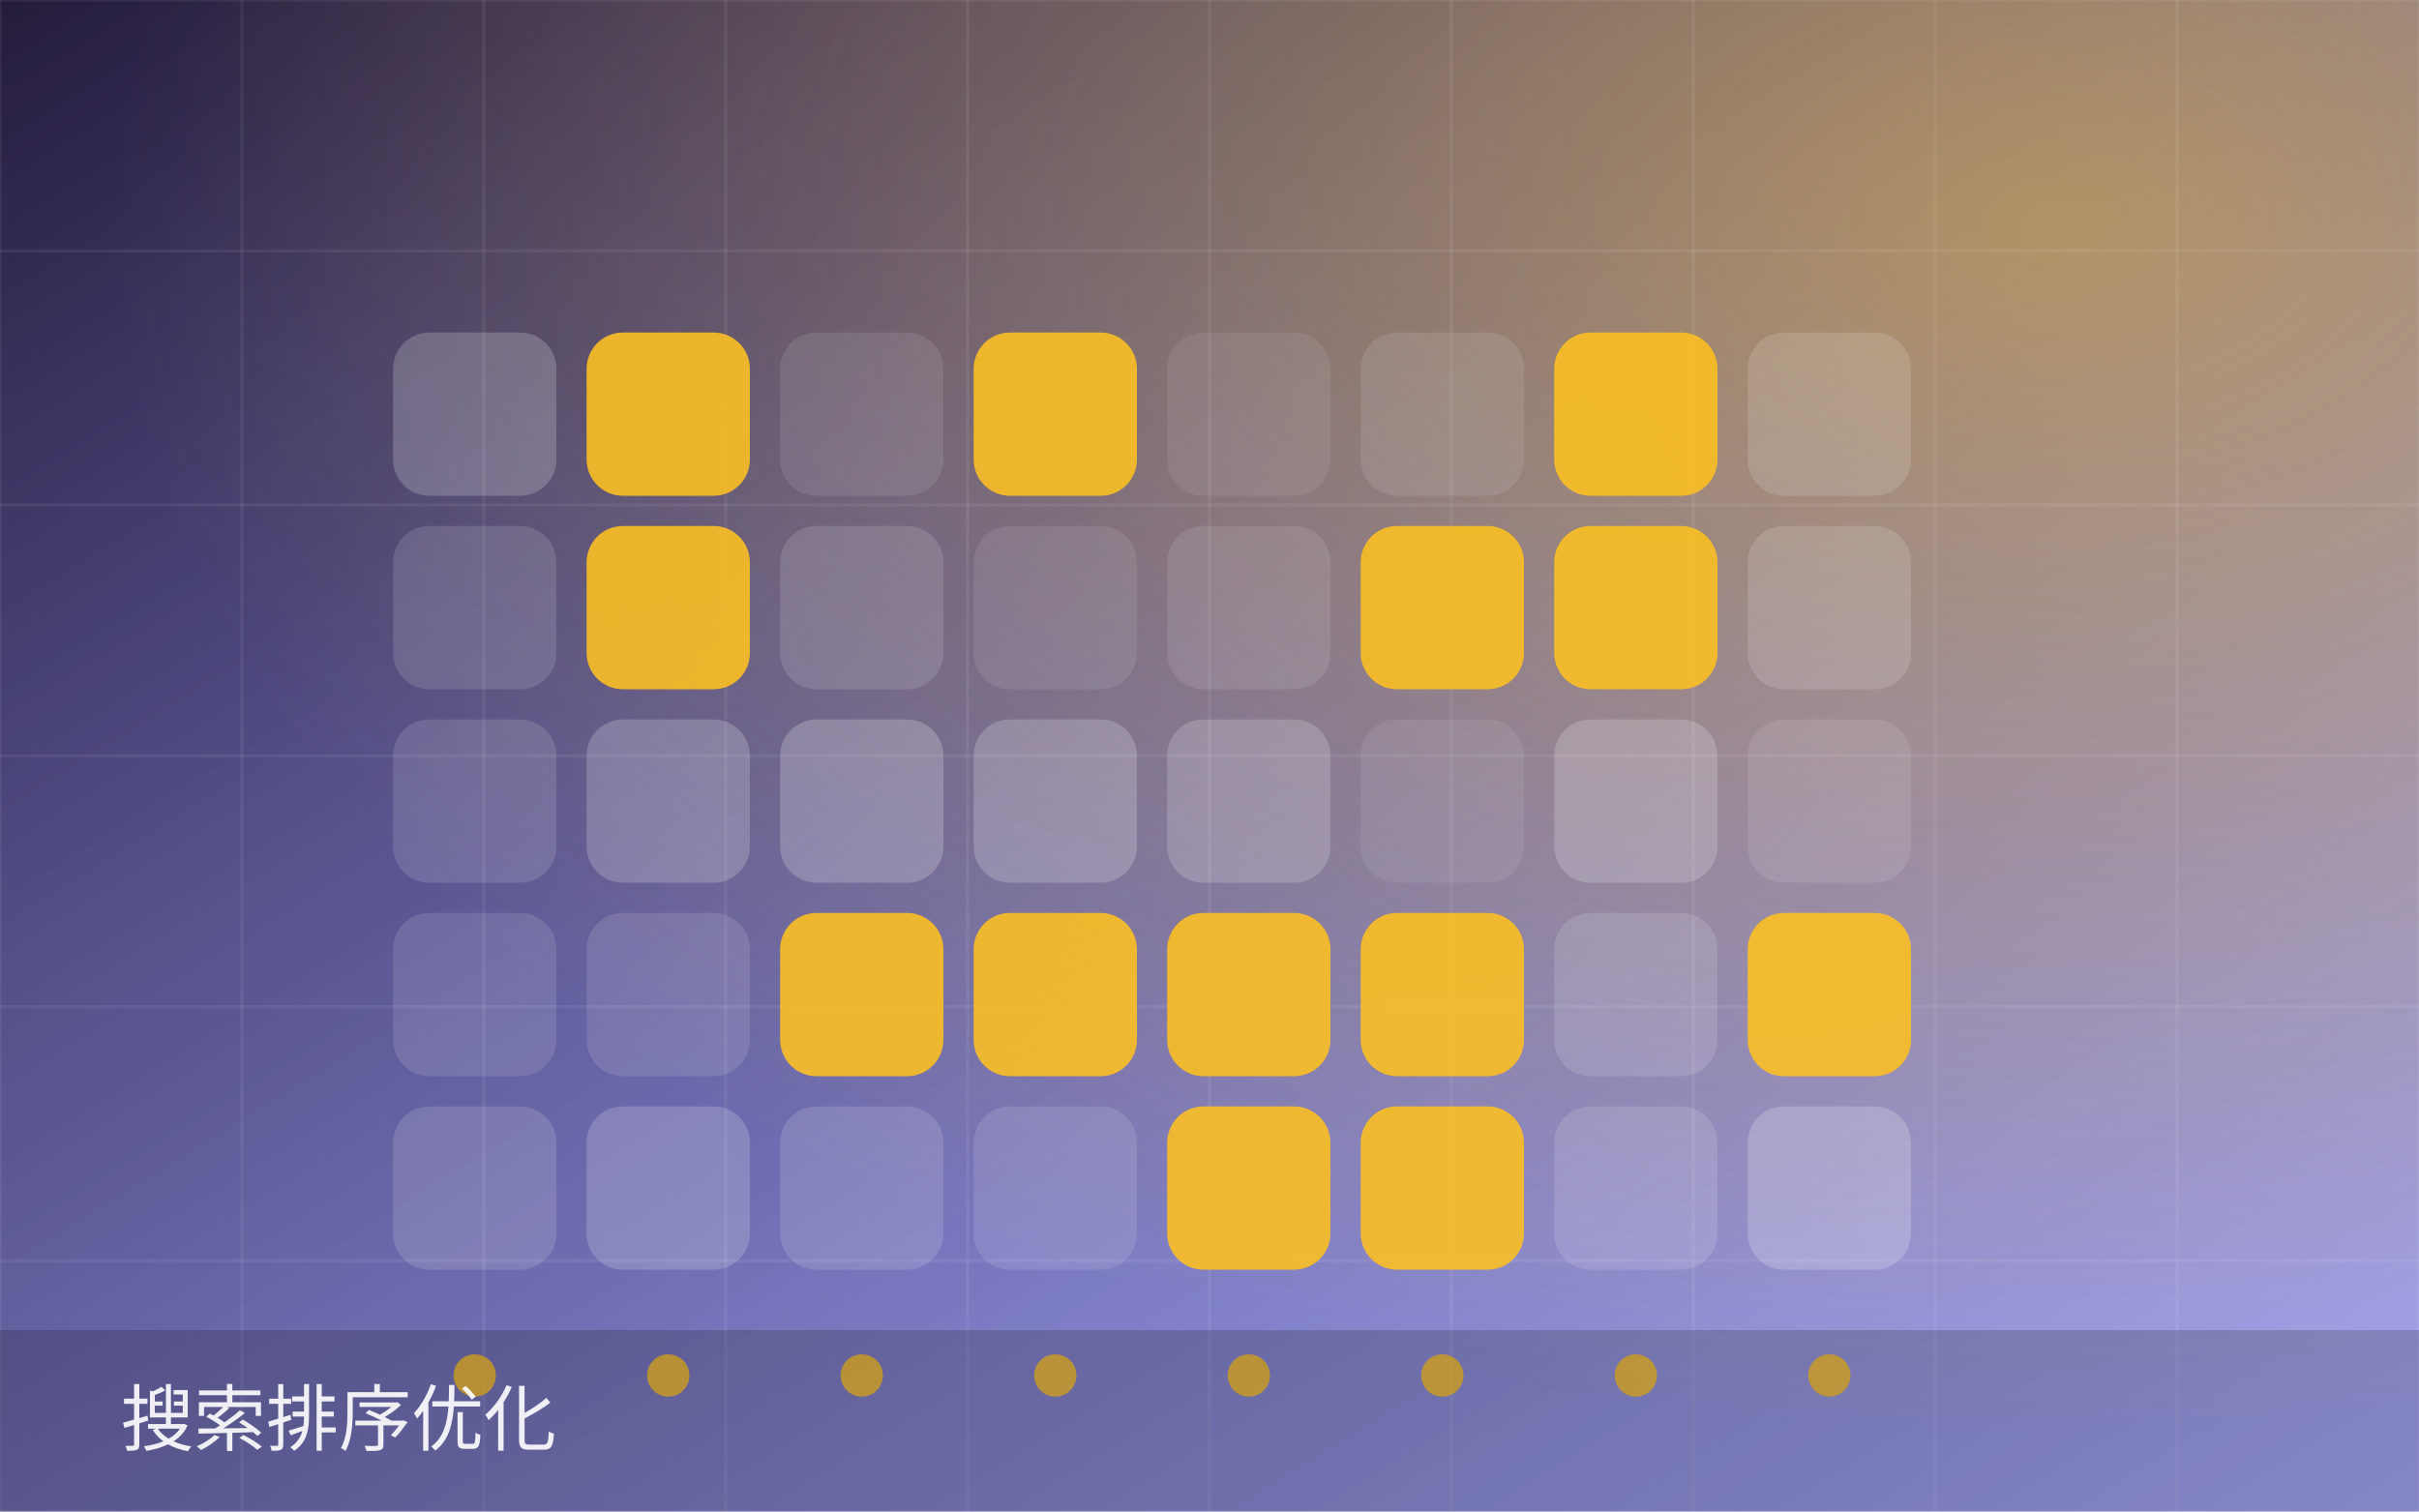
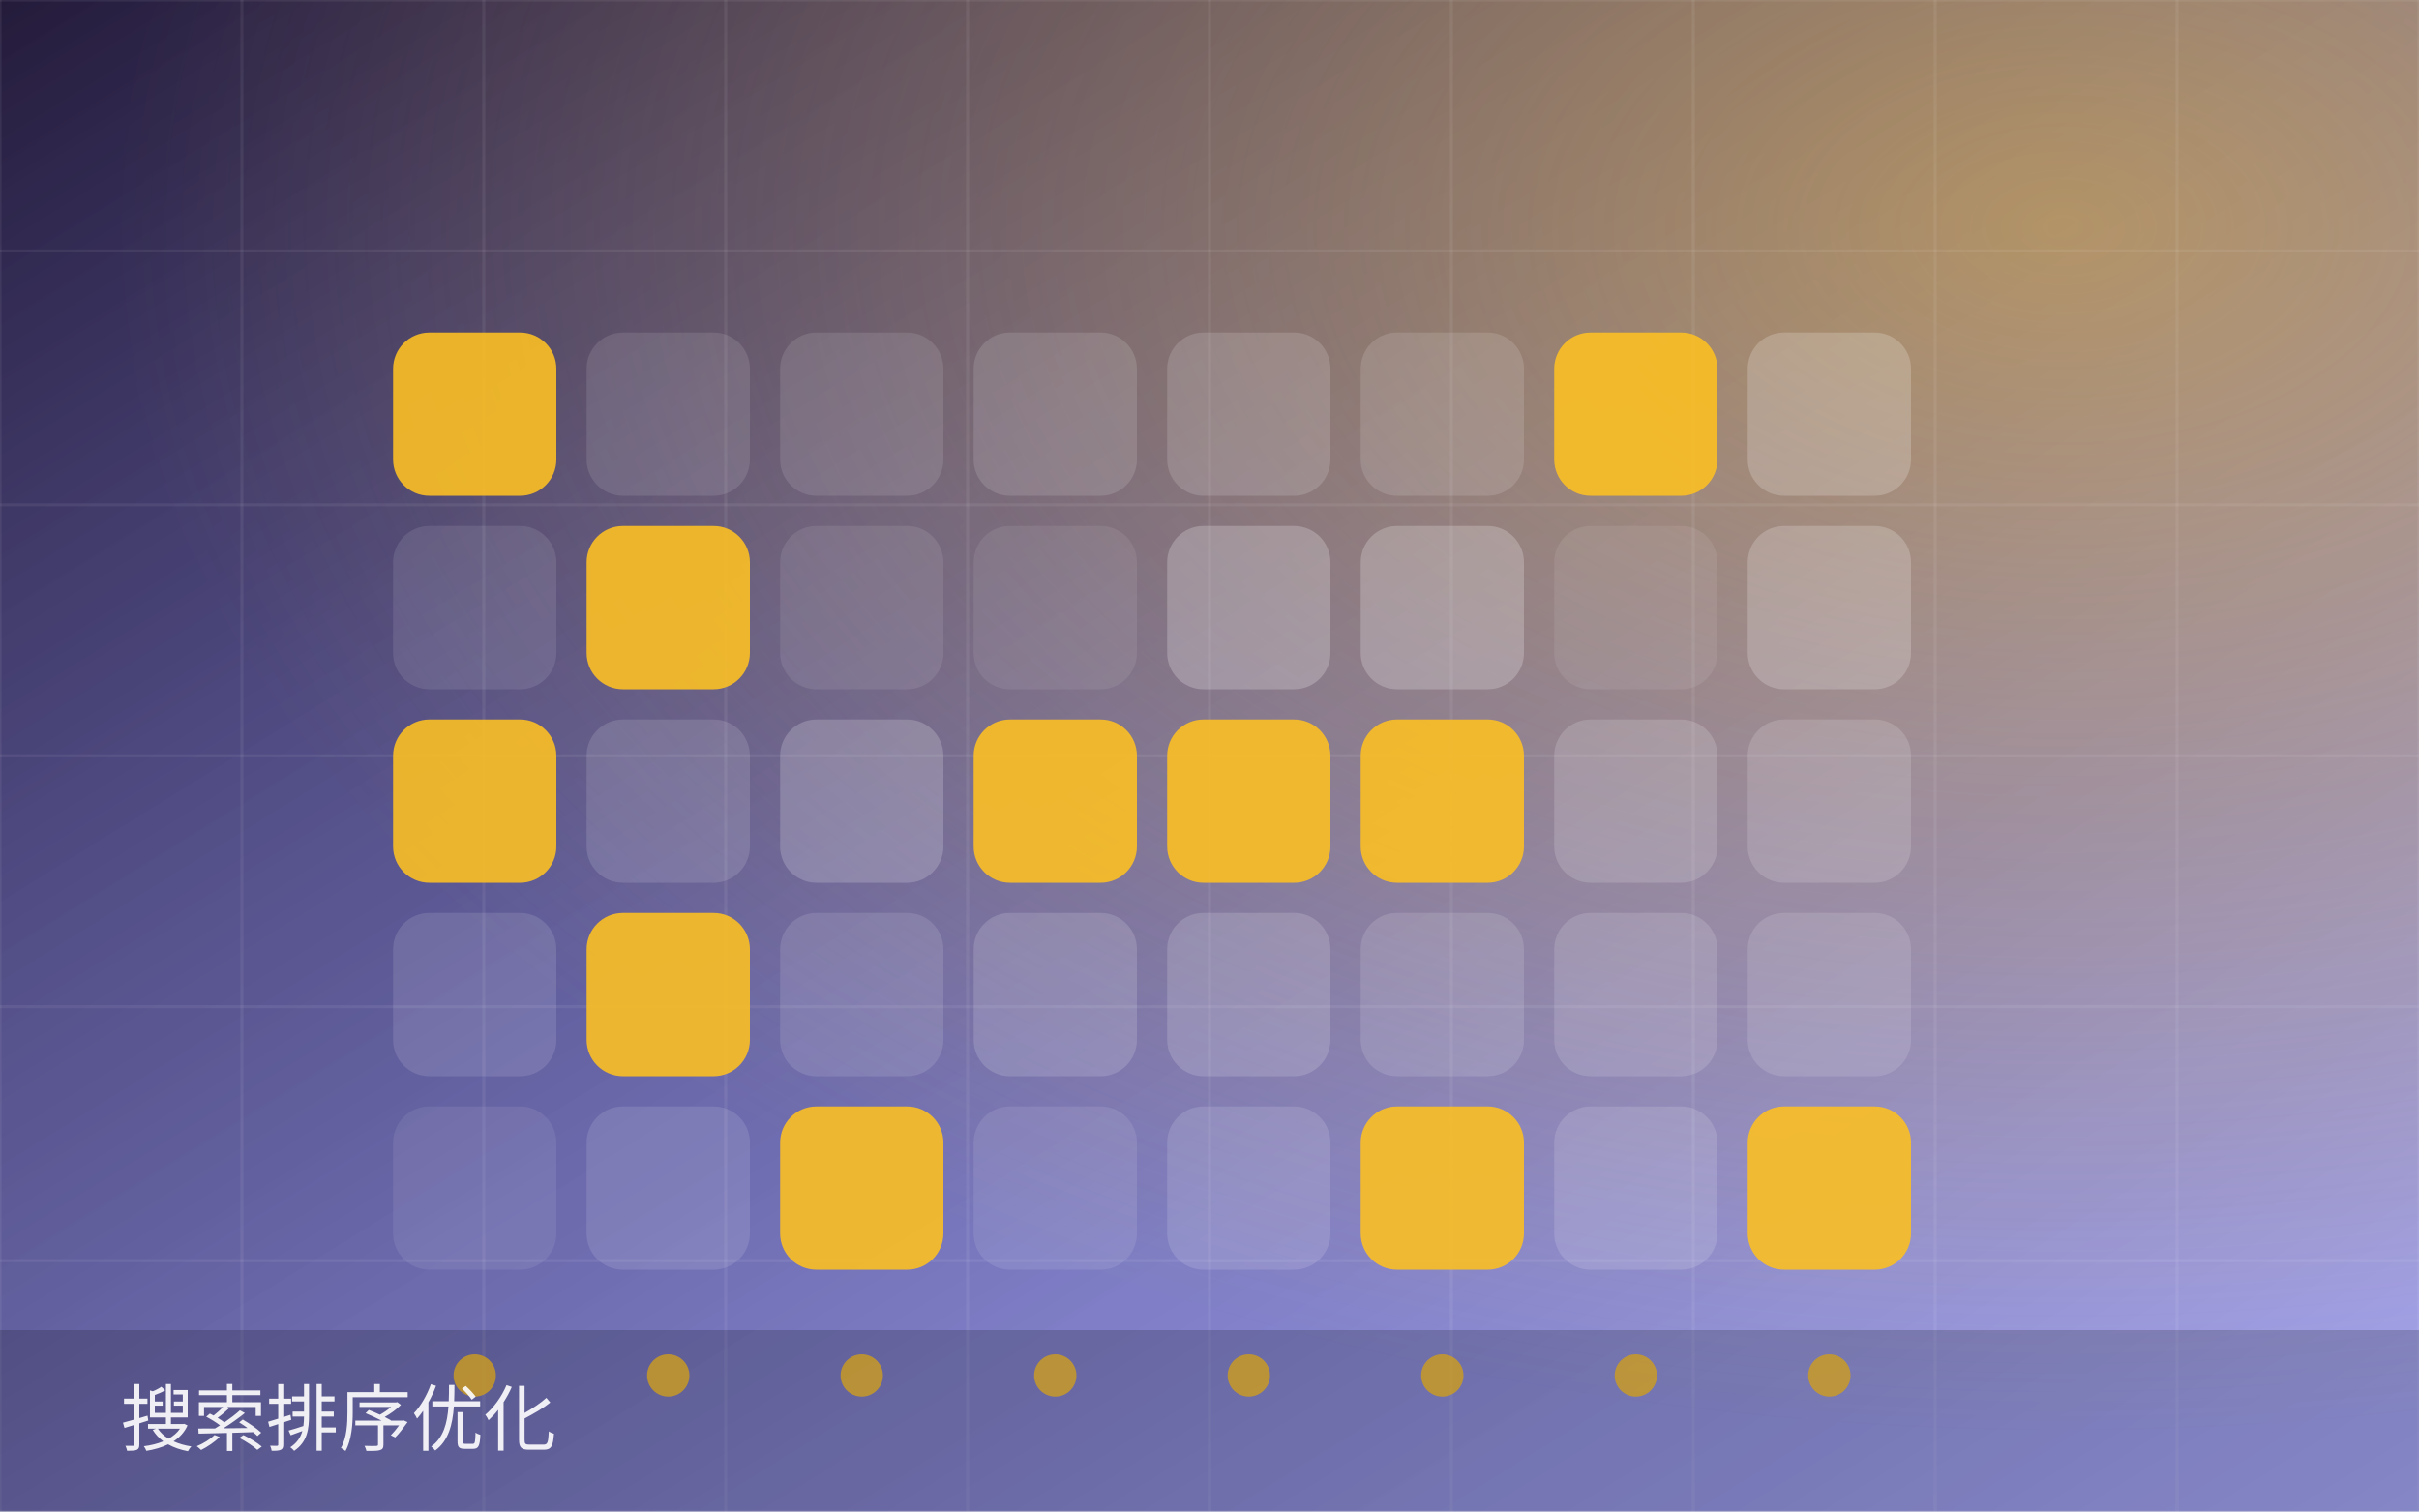
<svg xmlns="http://www.w3.org/2000/svg" viewBox="0 0 800 500" width="800" height="500">
  <defs>
    <linearGradient id="bg" x1="0" y1="0" x2="1" y2="1">
      <stop offset="0%" stop-color="#241B3A" />
      <stop offset="100%" stop-color="#6366F1" stop-opacity="0.55" />
    </linearGradient>
    <linearGradient id="g2" x1="0" y1="1" x2="0" y2="0">
      <stop offset="0%" stop-color="#6366F1" />
      <stop offset="100%" stop-color="#FBBF24" />
    </linearGradient>
    <radialGradient id="glow" cx="0.85" cy="0.15" r="0.8">
      <stop offset="0%" stop-color="#FBBF24" stop-opacity="0.5" />
      <stop offset="100%" stop-color="#FBBF24" stop-opacity="0" />
    </radialGradient>
  </defs>
  <rect width="800" height="500" fill="url(#bg)" />
  <rect width="800" height="500" fill="url(#glow)" />
  <line x1="0" y1="0" x2="0" y2="500" stroke="#FFFFFF" stroke-opacity="0.07" stroke-width="1" />
  <line x1="80" y1="0" x2="80" y2="500" stroke="#FFFFFF" stroke-opacity="0.07" stroke-width="1" />
  <line x1="160" y1="0" x2="160" y2="500" stroke="#FFFFFF" stroke-opacity="0.07" stroke-width="1" />
  <line x1="240" y1="0" x2="240" y2="500" stroke="#FFFFFF" stroke-opacity="0.07" stroke-width="1" />
  <line x1="320" y1="0" x2="320" y2="500" stroke="#FFFFFF" stroke-opacity="0.07" stroke-width="1" />
  <line x1="400" y1="0" x2="400" y2="500" stroke="#FFFFFF" stroke-opacity="0.07" stroke-width="1" />
  <line x1="480" y1="0" x2="480" y2="500" stroke="#FFFFFF" stroke-opacity="0.07" stroke-width="1" />
  <line x1="560" y1="0" x2="560" y2="500" stroke="#FFFFFF" stroke-opacity="0.07" stroke-width="1" />
  <line x1="640" y1="0" x2="640" y2="500" stroke="#FFFFFF" stroke-opacity="0.07" stroke-width="1" />
  <line x1="720" y1="0" x2="720" y2="500" stroke="#FFFFFF" stroke-opacity="0.07" stroke-width="1" />
  <line x1="800" y1="0" x2="800" y2="500" stroke="#FFFFFF" stroke-opacity="0.07" stroke-width="1" />
  <line x1="0" y1="0" x2="800" y2="0" stroke="#FFFFFF" stroke-opacity="0.07" stroke-width="1" />
  <line x1="0" y1="83" x2="800" y2="83" stroke="#FFFFFF" stroke-opacity="0.07" stroke-width="1" />
  <line x1="0" y1="167" x2="800" y2="167" stroke="#FFFFFF" stroke-opacity="0.07" stroke-width="1" />
  <line x1="0" y1="250" x2="800" y2="250" stroke="#FFFFFF" stroke-opacity="0.07" stroke-width="1" />
  <line x1="0" y1="333" x2="800" y2="333" stroke="#FFFFFF" stroke-opacity="0.07" stroke-width="1" />
  <line x1="0" y1="417" x2="800" y2="417" stroke="#FFFFFF" stroke-opacity="0.07" stroke-width="1" />
  <line x1="0" y1="500" x2="800" y2="500" stroke="#FFFFFF" stroke-opacity="0.07" stroke-width="1" />
-   <rect x="130" y="110" width="54" height="54" rx="12" fill="#FFFFFF" opacity="0.20" />
-   <rect x="194" y="110" width="54" height="54" rx="12" fill="#FBBF24" opacity="0.9" />
-   <rect x="258" y="110" width="54" height="54" rx="12" fill="#FFFFFF" opacity="0.10" />
-   <rect x="322" y="110" width="54" height="54" rx="12" fill="#FBBF24" opacity="0.9" />
-   <rect x="386" y="110" width="54" height="54" rx="12" fill="#FFFFFF" opacity="0.08" />
-   <rect x="450" y="110" width="54" height="54" rx="12" fill="#FFFFFF" opacity="0.10" />
+   <rect x="130" y="110" width="54" height="54" rx="12" fill="#FBBF24" opacity="0.9" />
+   <rect x="194" y="110" width="54" height="54" rx="12" fill="#FFFFFF" opacity="0.11" />
+   <rect x="258" y="110" width="54" height="54" rx="12" fill="#FFFFFF" opacity="0.11" />
+   <rect x="322" y="110" width="54" height="54" rx="12" fill="#FFFFFF" opacity="0.13" />
+   <rect x="386" y="110" width="54" height="54" rx="12" fill="#FFFFFF" opacity="0.15" />
+   <rect x="450" y="110" width="54" height="54" rx="12" fill="#FFFFFF" opacity="0.13" />
  <rect x="514" y="110" width="54" height="54" rx="12" fill="#FBBF24" opacity="0.9" />
-   <rect x="578" y="110" width="54" height="54" rx="12" fill="#FFFFFF" opacity="0.14" />
-   <rect x="130" y="174" width="54" height="54" rx="12" fill="#FFFFFF" opacity="0.13" />
+   <rect x="578" y="110" width="54" height="54" rx="12" fill="#FFFFFF" opacity="0.20" />
+   <rect x="130" y="174" width="54" height="54" rx="12" fill="#FFFFFF" opacity="0.10" />
  <rect x="194" y="174" width="54" height="54" rx="12" fill="#FBBF24" opacity="0.9" />
-   <rect x="258" y="174" width="54" height="54" rx="12" fill="#FFFFFF" opacity="0.13" />
-   <rect x="322" y="174" width="54" height="54" rx="12" fill="#FFFFFF" opacity="0.09" />
-   <rect x="386" y="174" width="54" height="54" rx="12" fill="#FFFFFF" opacity="0.10" />
-   <rect x="450" y="174" width="54" height="54" rx="12" fill="#FBBF24" opacity="0.9" />
-   <rect x="514" y="174" width="54" height="54" rx="12" fill="#FBBF24" opacity="0.9" />
-   <rect x="578" y="174" width="54" height="54" rx="12" fill="#FFFFFF" opacity="0.14" />
-   <rect x="130" y="238" width="54" height="54" rx="12" fill="#FFFFFF" opacity="0.13" />
-   <rect x="194" y="238" width="54" height="54" rx="12" fill="#FFFFFF" opacity="0.20" />
-   <rect x="258" y="238" width="54" height="54" rx="12" fill="#FFFFFF" opacity="0.21" />
-   <rect x="322" y="238" width="54" height="54" rx="12" fill="#FFFFFF" opacity="0.20" />
-   <rect x="386" y="238" width="54" height="54" rx="12" fill="#FFFFFF" opacity="0.18" />
-   <rect x="450" y="238" width="54" height="54" rx="12" fill="#FFFFFF" opacity="0.08" />
-   <rect x="514" y="238" width="54" height="54" rx="12" fill="#FFFFFF" opacity="0.19" />
-   <rect x="578" y="238" width="54" height="54" rx="12" fill="#FFFFFF" opacity="0.10" />
+   <rect x="258" y="174" width="54" height="54" rx="12" fill="#FFFFFF" opacity="0.09" />
+   <rect x="322" y="174" width="54" height="54" rx="12" fill="#FFFFFF" opacity="0.08" />
+   <rect x="386" y="174" width="54" height="54" rx="12" fill="#FFFFFF" opacity="0.22" />
+   <rect x="450" y="174" width="54" height="54" rx="12" fill="#FFFFFF" opacity="0.22" />
+   <rect x="514" y="174" width="54" height="54" rx="12" fill="#FFFFFF" opacity="0.08" />
+   <rect x="578" y="174" width="54" height="54" rx="12" fill="#FFFFFF" opacity="0.20" />
+   <rect x="130" y="238" width="54" height="54" rx="12" fill="#FBBF24" opacity="0.9" />
+   <rect x="194" y="238" width="54" height="54" rx="12" fill="#FFFFFF" opacity="0.13" />
+   <rect x="258" y="238" width="54" height="54" rx="12" fill="#FFFFFF" opacity="0.19" />
+   <rect x="322" y="238" width="54" height="54" rx="12" fill="#FBBF24" opacity="0.9" />
+   <rect x="386" y="238" width="54" height="54" rx="12" fill="#FBBF24" opacity="0.9" />
+   <rect x="450" y="238" width="54" height="54" rx="12" fill="#FBBF24" opacity="0.9" />
+   <rect x="514" y="238" width="54" height="54" rx="12" fill="#FFFFFF" opacity="0.16" />
+   <rect x="578" y="238" width="54" height="54" rx="12" fill="#FFFFFF" opacity="0.15" />
  <rect x="130" y="302" width="54" height="54" rx="12" fill="#FFFFFF" opacity="0.12" />
-   <rect x="194" y="302" width="54" height="54" rx="12" fill="#FFFFFF" opacity="0.12" />
-   <rect x="258" y="302" width="54" height="54" rx="12" fill="#FBBF24" opacity="0.9" />
-   <rect x="322" y="302" width="54" height="54" rx="12" fill="#FBBF24" opacity="0.9" />
-   <rect x="386" y="302" width="54" height="54" rx="12" fill="#FBBF24" opacity="0.9" />
-   <rect x="450" y="302" width="54" height="54" rx="12" fill="#FBBF24" opacity="0.9" />
-   <rect x="514" y="302" width="54" height="54" rx="12" fill="#FFFFFF" opacity="0.13" />
-   <rect x="578" y="302" width="54" height="54" rx="12" fill="#FBBF24" opacity="0.9" />
-   <rect x="130" y="366" width="54" height="54" rx="12" fill="#FFFFFF" opacity="0.14" />
-   <rect x="194" y="366" width="54" height="54" rx="12" fill="#FFFFFF" opacity="0.18" />
-   <rect x="258" y="366" width="54" height="54" rx="12" fill="#FFFFFF" opacity="0.14" />
-   <rect x="322" y="366" width="54" height="54" rx="12" fill="#FFFFFF" opacity="0.12" />
-   <rect x="386" y="366" width="54" height="54" rx="12" fill="#FBBF24" opacity="0.9" />
+   <rect x="194" y="302" width="54" height="54" rx="12" fill="#FBBF24" opacity="0.9" />
+   <rect x="258" y="302" width="54" height="54" rx="12" fill="#FFFFFF" opacity="0.12" />
+   <rect x="322" y="302" width="54" height="54" rx="12" fill="#FFFFFF" opacity="0.15" />
+   <rect x="386" y="302" width="54" height="54" rx="12" fill="#FFFFFF" opacity="0.16" />
+   <rect x="450" y="302" width="54" height="54" rx="12" fill="#FFFFFF" opacity="0.13" />
+   <rect x="514" y="302" width="54" height="54" rx="12" fill="#FFFFFF" opacity="0.14" />
+   <rect x="578" y="302" width="54" height="54" rx="12" fill="#FFFFFF" opacity="0.13" />
+   <rect x="130" y="366" width="54" height="54" rx="12" fill="#FFFFFF" opacity="0.08" />
+   <rect x="194" y="366" width="54" height="54" rx="12" fill="#FFFFFF" opacity="0.12" />
+   <rect x="258" y="366" width="54" height="54" rx="12" fill="#FBBF24" opacity="0.9" />
+   <rect x="322" y="366" width="54" height="54" rx="12" fill="#FFFFFF" opacity="0.10" />
+   <rect x="386" y="366" width="54" height="54" rx="12" fill="#FFFFFF" opacity="0.13" />
  <rect x="450" y="366" width="54" height="54" rx="12" fill="#FBBF24" opacity="0.9" />
-   <rect x="514" y="366" width="54" height="54" rx="12" fill="#FFFFFF" opacity="0.13" />
-   <rect x="578" y="366" width="54" height="54" rx="12" fill="#FFFFFF" opacity="0.20" />
+   <rect x="514" y="366" width="54" height="54" rx="12" fill="#FFFFFF" opacity="0.14" />
+   <rect x="578" y="366" width="54" height="54" rx="12" fill="#FBBF24" opacity="0.9" />
  <circle cx="157.0" cy="455" r="7" fill="#FBBF24" opacity="0.8" />
  <circle cx="221.0" cy="455" r="7" fill="#FBBF24" opacity="0.8" />
  <circle cx="285.0" cy="455" r="7" fill="#FBBF24" opacity="0.8" />
  <circle cx="349.0" cy="455" r="7" fill="#FBBF24" opacity="0.8" />
  <circle cx="413.0" cy="455" r="7" fill="#FBBF24" opacity="0.8" />
  <circle cx="477.0" cy="455" r="7" fill="#FBBF24" opacity="0.8" />
  <circle cx="541.0" cy="455" r="7" fill="#FBBF24" opacity="0.8" />
  <circle cx="605.0" cy="455" r="7" fill="#FBBF24" opacity="0.8" />
  <rect x="0" y="440" width="800" height="60" fill="#000000" opacity="0.18" />
  <text x="40" y="478" font-family="Arial,Helvetica,sans-serif" font-size="24" fill="#FFFFFF" opacity="0.9">搜索排序优化</text>
</svg>
